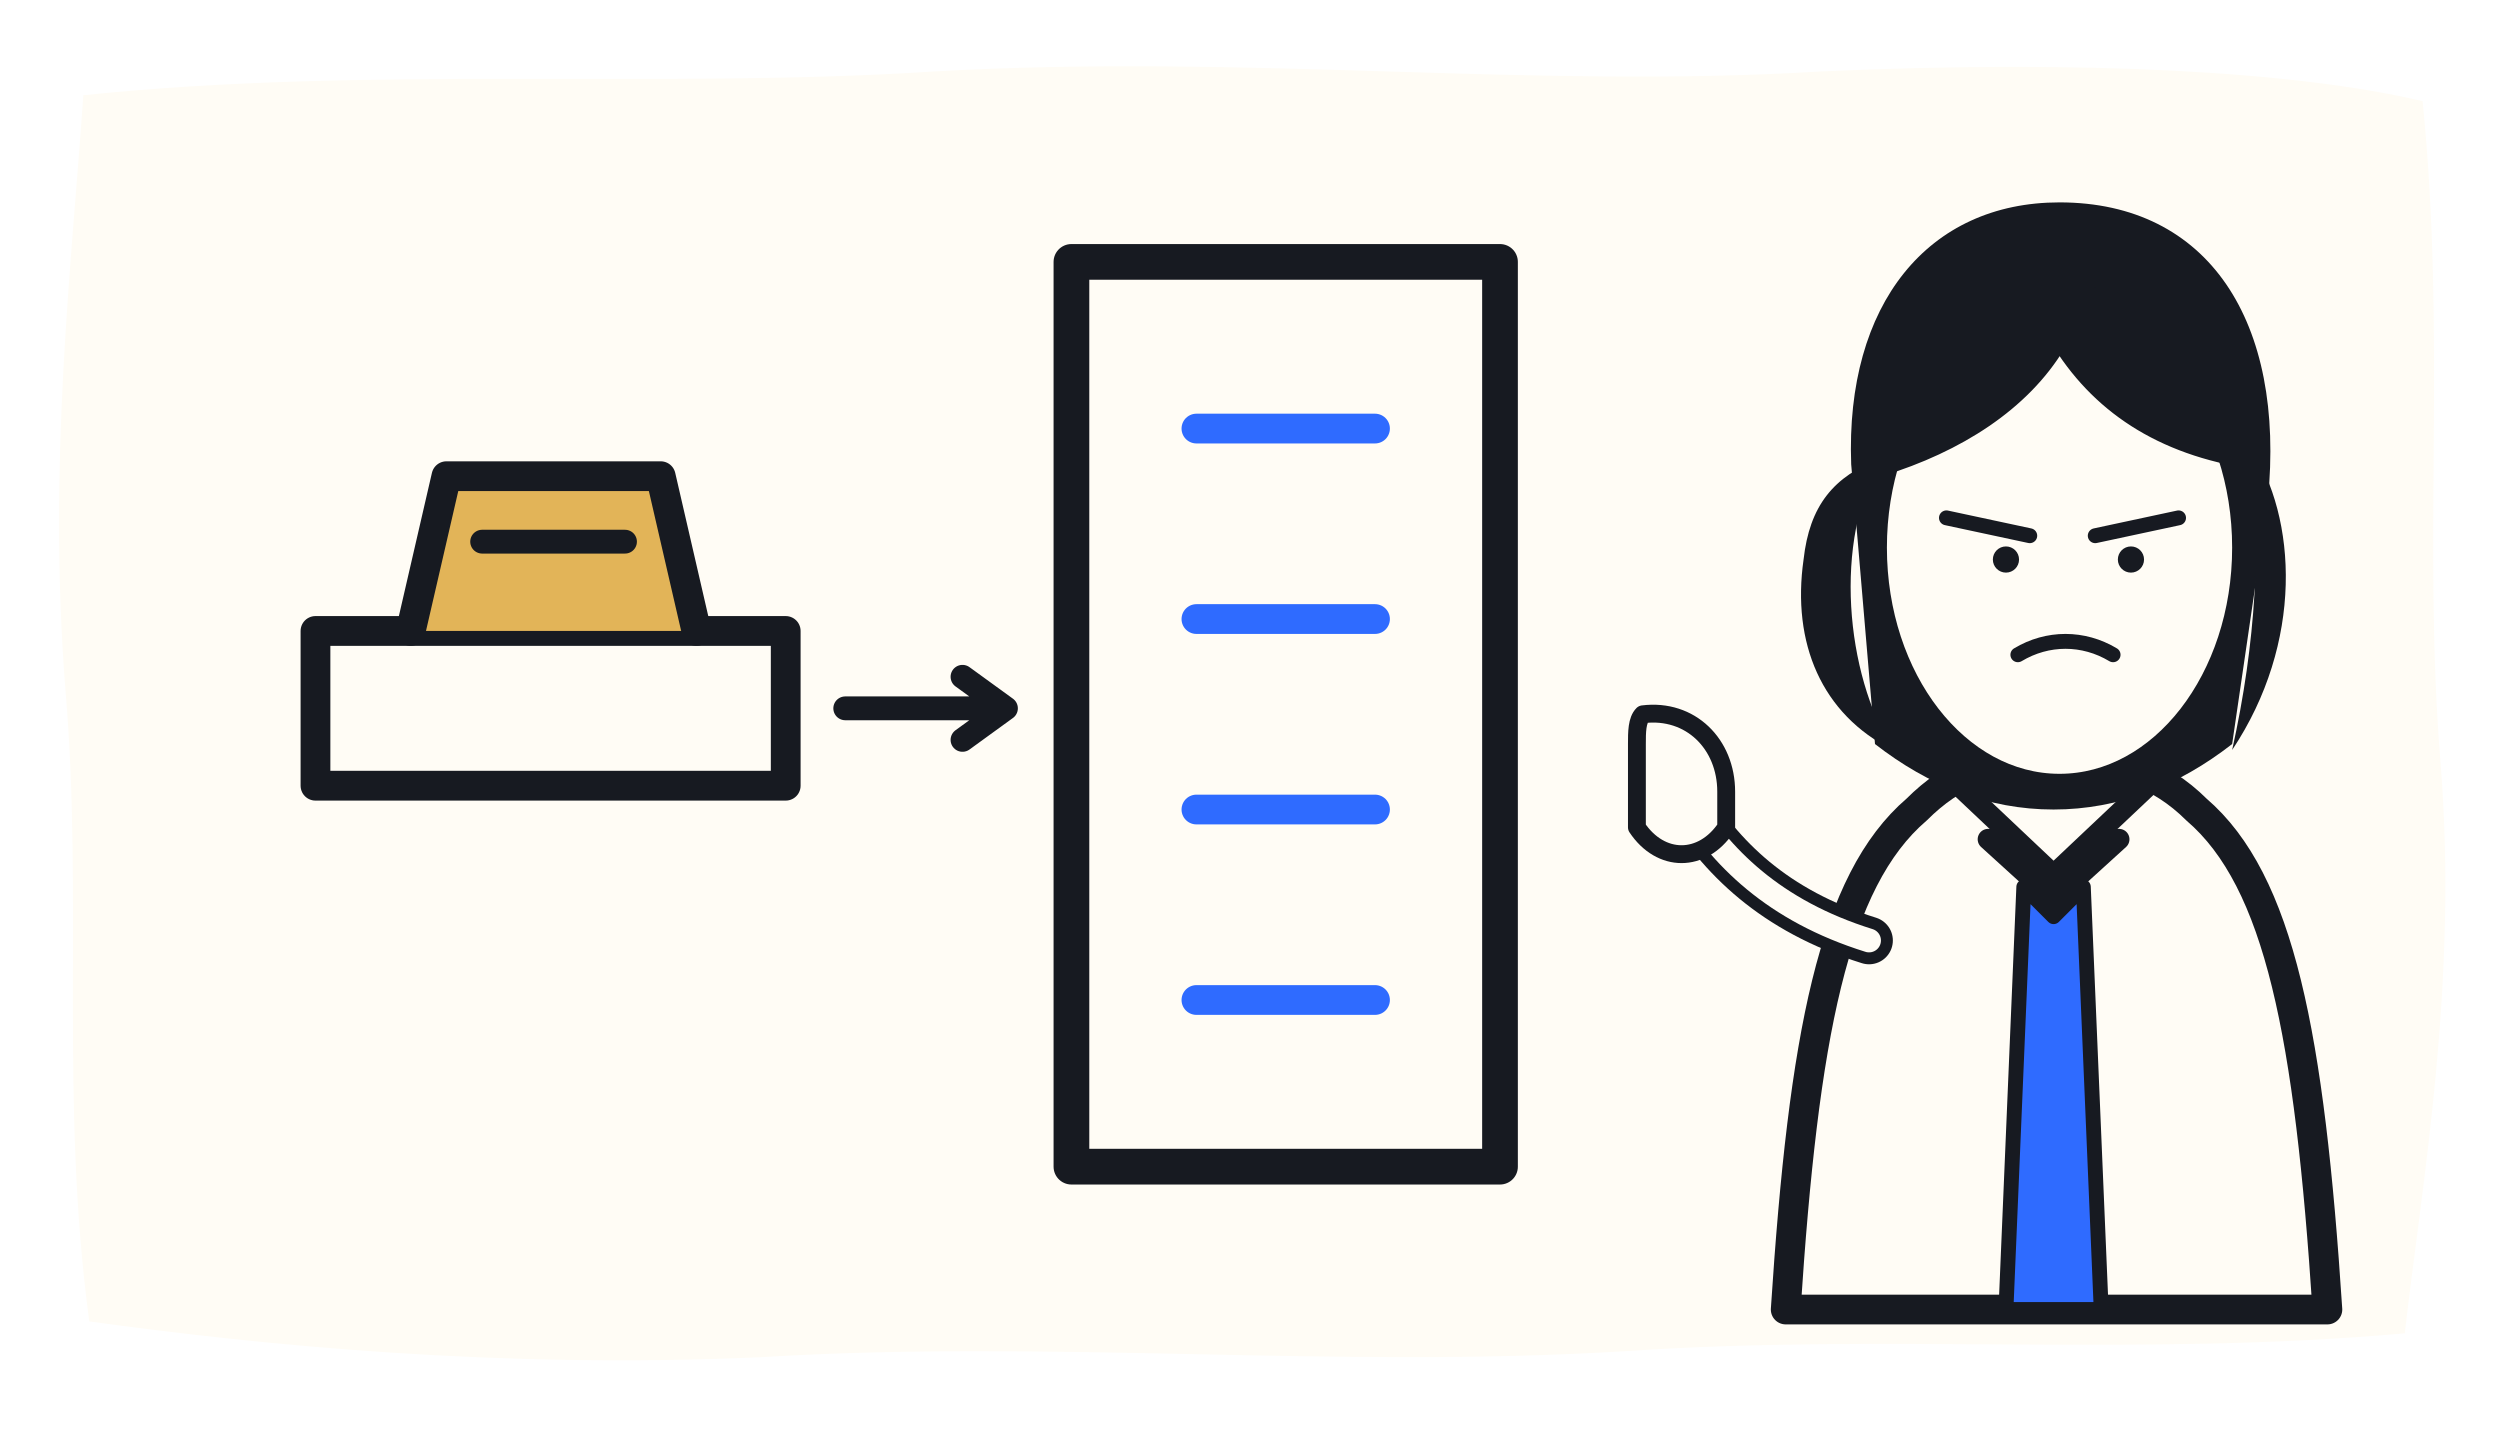
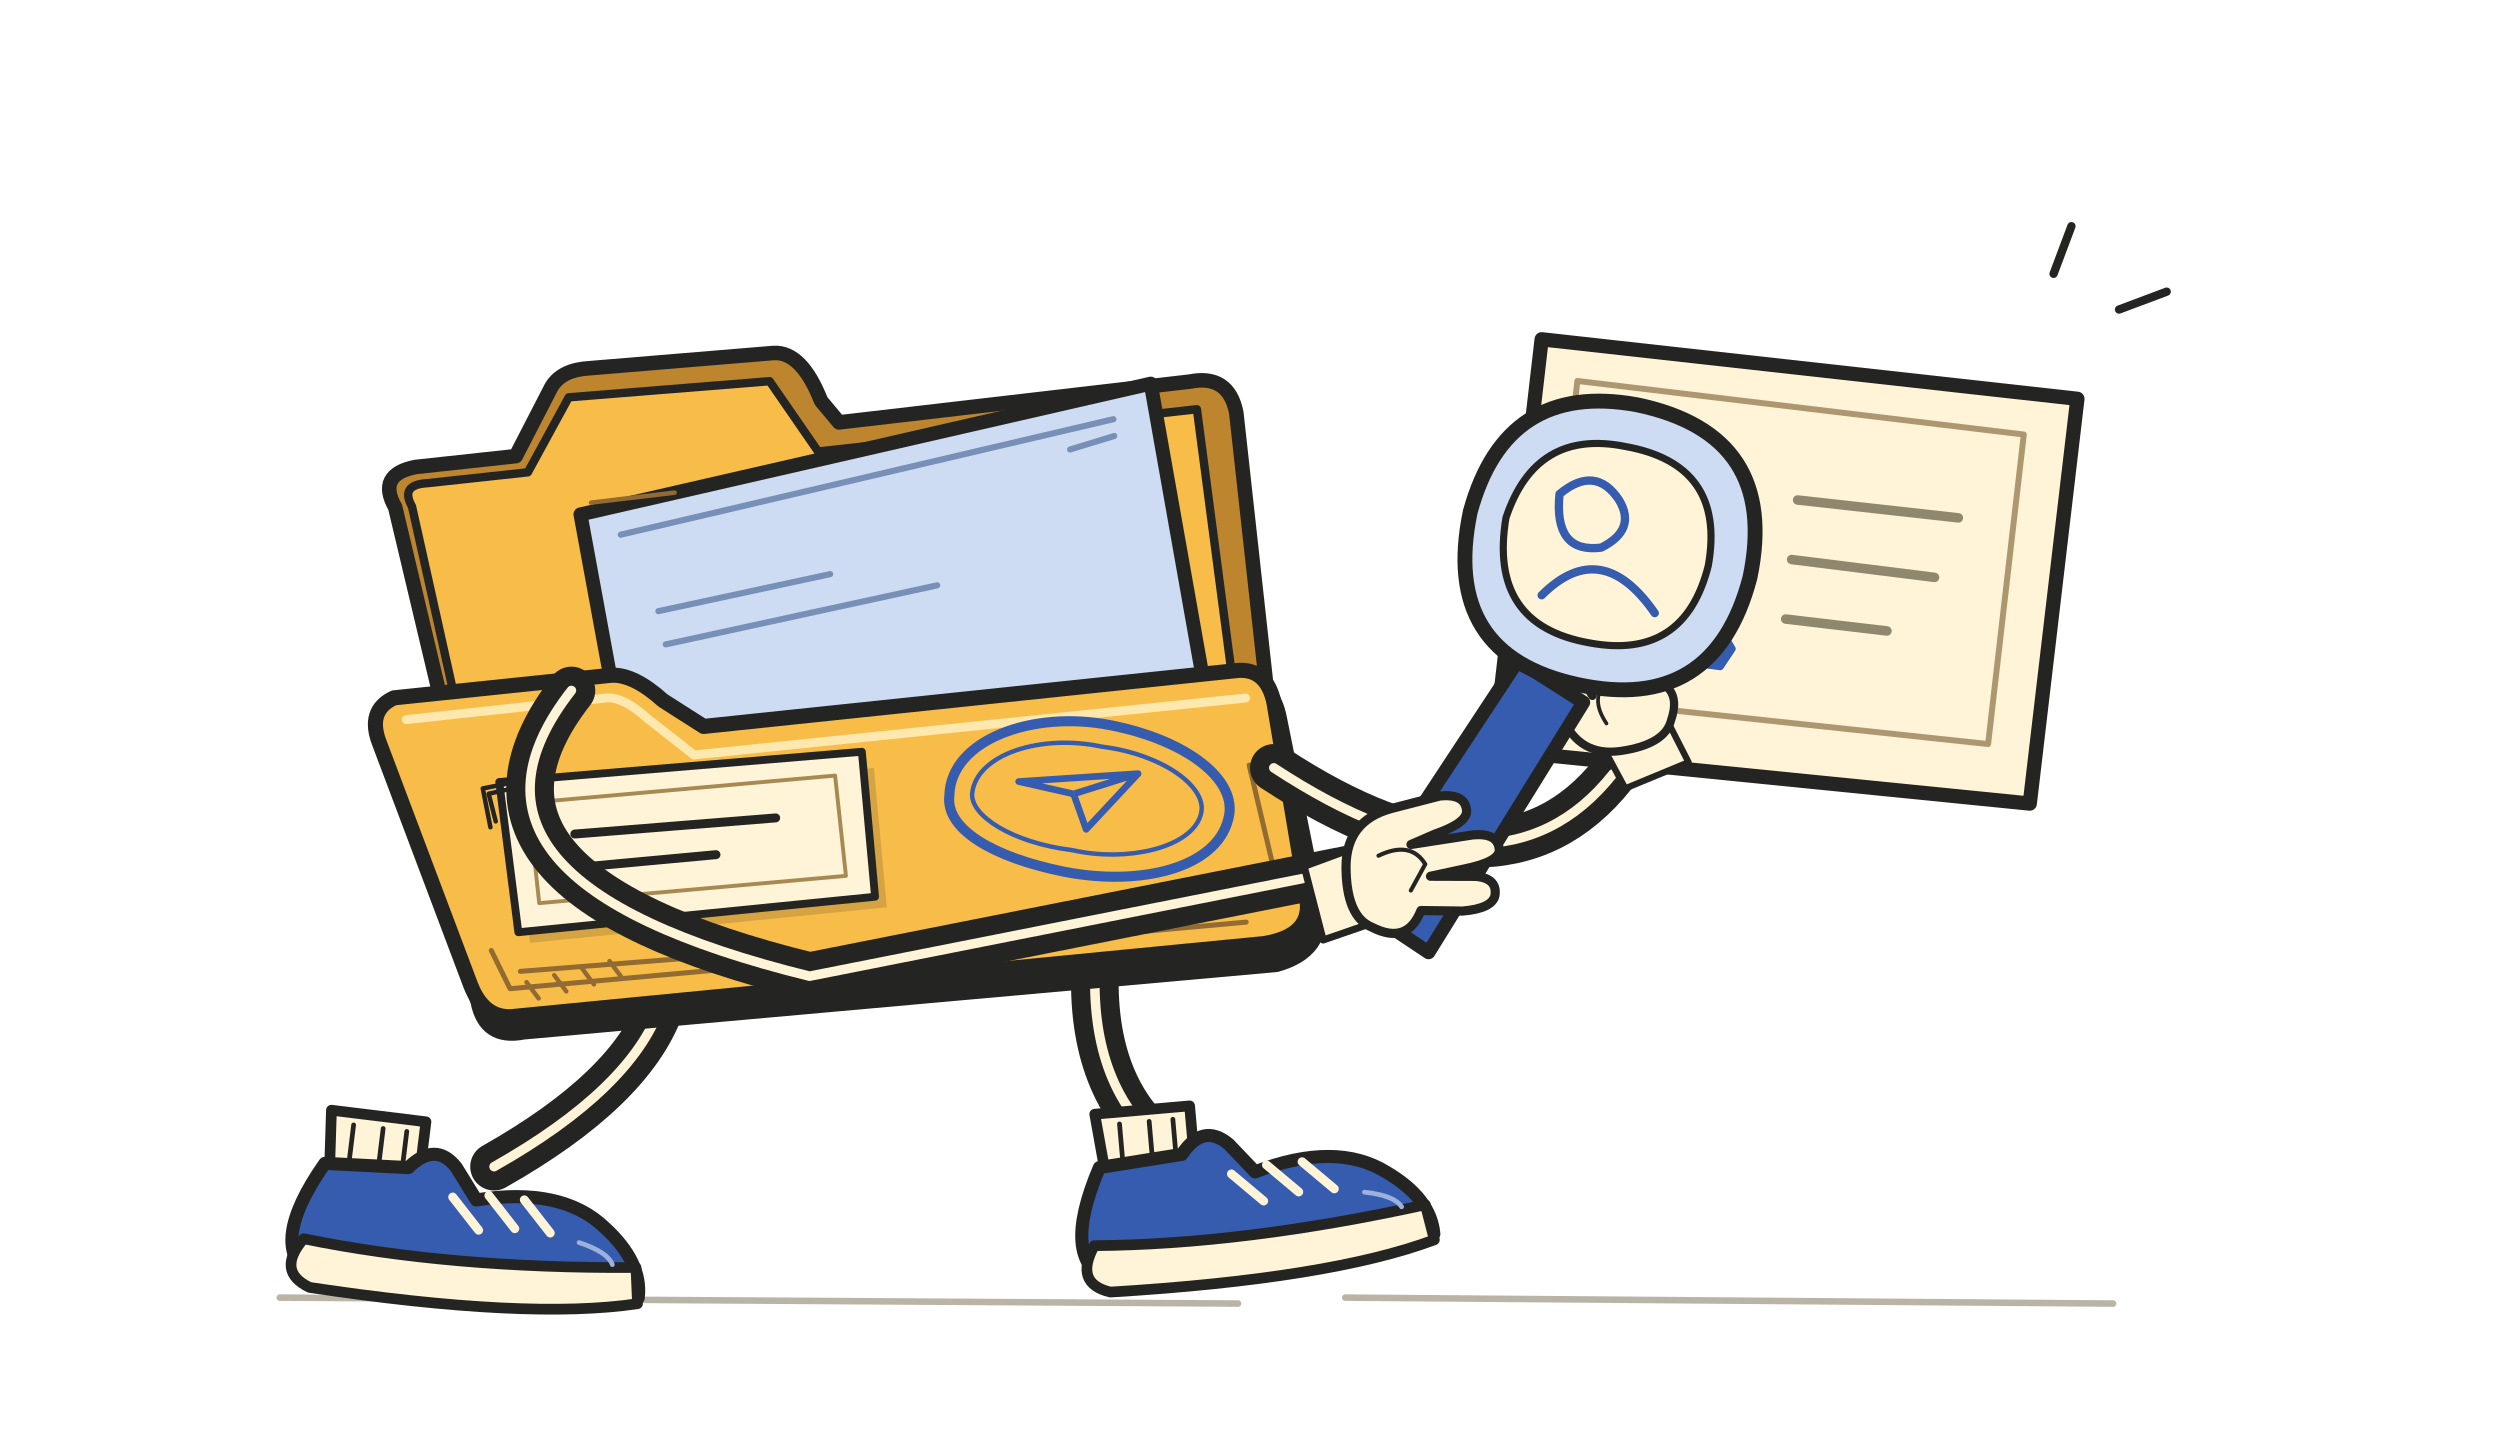
- <svg xmlns="http://www.w3.org/2000/svg" width="420" height="240" viewBox="0 0 420 240" fill="none" shape-rendering="geometricPrecision">
-   <path d="M14 16C62 11 111 15 157 12C210 9 257 15 306 12C350 10 386 12 407 17C411 57 407 91 410 128C413 165 407 198 404 224C359 228 317 224 273 227C224 230 177 225 128 228C84 230 44 226 15 222C10 185 14 151 11 116C8 78 12 45 14 16Z" fill="#FFFCF5" />
+ <svg xmlns="http://www.w3.org/2000/svg" width="420" height="240" viewBox="0 0 420 240" role="img" aria-labelledby="title desc">
  <g stroke-linecap="round" stroke-linejoin="round">
-     <path d="M53 106H132V132H53Z" fill="#FFFCF5" stroke="#171A21" stroke-width="5" />
-     <path d="M69 106L75 80H111L117 106" fill="#E2B458" stroke="#171A21" stroke-width="5" />
-     <path d="M81 91H105" stroke="#171A21" stroke-width="4" />
-     <path d="M142 119L169 119M161.7 124.3L169 119L161.7 113.7" fill="none" stroke="#171A21" stroke-width="4" />
-     <path d="M180 44H252V196H180M180 44V196" fill="none" stroke="#171A21" stroke-width="6" />
-     <path d="M201 72H231M201 104H231M201 136H231M201 168H231" stroke="#2F6BFF" stroke-width="5" />
-   </g>
-   <g aria-hidden="true" stroke-linecap="round" stroke-linejoin="round">
-     <path d="M300 220C303 174 308 148 322 136C328 130 335 127 345 127C355 127 363 130 369 136C383 148 388 174 391 220Z" fill="#FFFCF5" stroke="#171A21" stroke-width="5" />
-     <path d="M327 130L345 147L363 130M334 141L345 151L356 141" fill="none" stroke="#171A21" stroke-width="3.5" />
-     <path d="M340 149L345 154L350 149L353 220H337Z" fill="#2F6BFF" stroke="#171A21" stroke-width="2.5" />
-     <path d="M314 158C298 153 289 144 283 134" fill="none" stroke="#171A21" stroke-width="8" />
-     <path d="M314 158C298 153 289 144 283 134" fill="none" stroke="#FFFCF5" stroke-width="4" />
-     <path d="M276 120C284 119 290 125 290 133V139C286 145 279 145 275 139V125C275 123 275 121 276 120Z" fill="#FFFCF5" stroke="#171A21" stroke-width="3" />
-     <path d="M311 78C310 51 324 34 346 34C371 34 384 54 381 84L375 125C366 132 356 136 345 136C334 136 324 132 315 125Z" fill="#171A21" />
-     <ellipse cx="346" cy="92" rx="31" ry="40" fill="#FFFCF5" stroke="#171A21" stroke-width="4" />
-     <path d="M316 79C322 57 334 47 350 49C365 51 375 61 380 78C364 76 353 69 346 58C340 68 329 75 316 79Z" fill="#171A21" stroke="#171A21" stroke-width="2" />
-     <path d="M316 77C308 91 310 113 318 126C306 120 301 108 303 94C304 85 308 80 316 77ZM378 75C386 87 387 108 375 126C379 108 380 91 378 75Z" fill="#171A21" stroke="none" />
-     <g fill="none" stroke="#171A21" stroke-width="2.5">
-       <path d="M327 87l14 3M352 90l14-3" />
-       <circle cx="337" cy="94" r="2.2" fill="#171A21" stroke="none" />
-       <circle cx="358" cy="94" r="2.2" fill="#171A21" stroke="none" />
-       <path d="M339 110c5-3 11-3 16 0" />
+     <path d="M47 218l161 1m18-1 129 1" fill="none" stroke="#bab4a7" stroke-width="1.1" />
+     <path d="M111 169Q106 183 83 196M184 162Q183 183 196 193" fill="none" stroke="#242522" stroke-width="8" />
+     <path d="M111 169Q106 183 83 196M184 162Q183 183 196 193" fill="none" stroke="#fff4d7" stroke-width="1.6" />
+     <g transform="translate(37 187) rotate(7 30 14)">
+       <path d="M17 1 33 1 33 12 18 12Z" fill="#fff4d7" stroke="#242522" stroke-width="1.8" />
+       <path d="M21 3v6m5-6v6m4-6v6" fill="none" stroke="#242522" stroke-width="0.8" />
+       <path d="M17 10l14-1q4-5 8-1l4 5q14-4 22 2 7 5 7 11L17 29Q9 25 17 10Z" fill="#365caf" stroke="#242522" stroke-width="2.2" />
+       <path d="M15 23q25 2 56-2l1 6q-18 5-55 4-6-2-2-8Z" fill="#fff4d7" stroke="#242522" stroke-width="1.8" />
+       <path d="m39 13 5 5m1-6 5 5m1-5 5 5" fill="none" stroke="#fff4d7" stroke-width="1.5" />
+       <path d="M61 18q5 1 6 3" fill="none" stroke="#9cb1db" stroke-width="0.8" />
    </g>
+     <g transform="translate(168 185) rotate(-5 30 14)">
+       <path d="M17 1 33 1 33 12 18 12Z" fill="#fff4d7" stroke="#242522" stroke-width="1.8" />
+       <path d="M21 3v6m5-6v6m4-6v6" fill="none" stroke="#242522" stroke-width="0.8" />
+       <path d="M17 10l14-1q4-5 8-1l4 5q14-4 22 2 7 5 7 11L17 29Q9 25 17 10Z" fill="#365caf" stroke="#242522" stroke-width="2.2" />
+       <path d="M15 23q25 2 56-2l1 6q-18 5-55 4-6-2-2-8Z" fill="#fff4d7" stroke="#242522" stroke-width="1.8" />
+       <path d="m39 13 5 5m1-6 5 5m1-5 5 5" fill="none" stroke="#fff4d7" stroke-width="1.5" />
+       <path d="M61 18q5 1 6 3" fill="none" stroke="#9cb1db" stroke-width="0.8" />
+     </g>
+     <g transform="translate(62 55) rotate(-3 80 70) scale(.94)">
+       <path d="M7 28Q4 22 11 21L29 20 36 8Q38 5 43 5L76 4Q81 4 84 13L87 17 150 13Q157 12 158 19L163 106Q163 113 155 115L24 121Z" fill="#bd852e" stroke="#242522" stroke-width="2.6" />
+       <path d="M10 28Q8 24 13 24L31 23 39 10 75 9 83 22 151 18 158 107 25 117Z" fill="#f8bd48" stroke="#242522" stroke-width="1.5" />
+       <path d="M40 31 143 13 153 94 50 108Z" fill="#cddcf2" stroke="#242522" stroke-width="2.5" />
+       <path d="M47 35 136 19M128 24l8-2M53 49 84 44M54 55l49-8" fill="none" stroke="#7890b7" stroke-width="1.1" />
+       <path d="M10 68 15 84 13 93 23 114M155 66l-5 22 9 18" fill="#c58c31" stroke="#242522" stroke-width="1.5" />
+       <path d="M6 65 44 63Q48 63 52 67L59 73 157 68Q162 67 163 74L168 108Q169 116 160 118L25 123Q18 124 17 117L3 73Q1 67 6 65Z" fill="#242522" stroke="#242522" stroke-width="2.4" />
+       <path d="M5 62 44 60Q48 60 53 65L60 70 156 65Q161 65 162 71L166 106Q167 113 158 114L23 120Q18 120 16 114L2 70Q0 64 5 62Z" fill="#f8bd48" stroke="#242522" stroke-width="2.7" />
+       <path d="M7 66 43 64Q46 64 50 68L58 75 157 70" fill="none" stroke="#ffe8ad" stroke-width="1.6" />
+       <path d="M20 108l3 7 132-5M25 112l38-1m79-2 11-1M157 82l4 22" fill="none" stroke="#916b31" stroke-width="0.9" />
+       <path d="M25 81 90 79 91 104 27 107Z" fill="#d6a343" stroke="none" stroke-width="0" />
+       <path d="M23 78 88 76 89 102 25 105Z" fill="#fff4d7" stroke="#242522" stroke-width="1.4" />
+       <path d="M28 82l55-2 1 18-55 2Z" fill="none" stroke="#a68a52" stroke-width="0.7" />
+       <path d="M36 88l36-1M36 94l25-1" fill="none" stroke="#242522" stroke-width="1.6" />
+       <path d="M21 86l-1-7 7-1m-5 7-1-5 6-1" fill="none" stroke="#242522" stroke-width="0.8" />
+       <g transform="rotate(10 128 88)">
+         <path d="M103 89c-1-10 13-17 27-16 14 1 24 7 23 14-1 9-14 14-28 13-13-1-22-5-22-11Z" fill="none" stroke="#365caf" stroke-width="1.8" />
+         <path d="M107 88c0-7 11-12 22-11 11 0 20 5 19 10-1 6-12 10-22 9-11 0-19-4-19-8Z" fill="none" stroke="#365caf" stroke-width="0.8" />
+         <path d="m115 85 21-4-8 11-3-6-10-1m10 1 11-5" fill="none" stroke="#365caf" stroke-width="1.2" />
+       </g>
+       <path d="m26 114 2 3m3-4 2 3m3-4 2 3m3-4 2 3m-1-85 15-1" fill="none" stroke="#936a32" stroke-width="0.8" />
+     </g>
+     <path d="M214 129Q252 154 271 130" fill="none" stroke="#242522" stroke-width="8" />
+     <path d="M214 129Q252 154 271 130" fill="none" stroke="#fff4d7" stroke-width="1.6" />
+     <path d="M259 57 349 67 341 135 251 126Z" fill="#fff4d7" stroke="#242522" stroke-width="2.4" />
+     <path d="M265 64 340 73 334 125 259 117Z" fill="none" stroke="#ad9770" stroke-width="1" />
+     <path d="M273 82q9-6 13 3 2 8-6 10-10-1-7-13Zm-7 24q13-18 25 3l-2 3-23-3Z" fill="#365caf" stroke="#365caf" stroke-width="1.2" />
+     <path d="m302 84 27 3m-28 7 24 3m-25 7 17 2" fill="none" stroke="#8f886f" stroke-width="1.6" />
+     <g transform="translate(262 135) rotate(-103) scale(.63)">
+       <path d="M0 18 11 15 15 33 3 36Z" fill="#fff4d7" stroke="#242522" stroke-width="1.7" />
+       <path d="M10 19q1-11 12-13l12-2q6 0 6 4 0 3-8 5l-6 2 15-1q6 0 6 4 0 3-9 4l-8 1 11 1q5 1 4 5-1 3-8 3l-10-1q-4 8-12 3-6-3-5-15Z" fill="#fff4d7" stroke="#242522" stroke-width="2.2" />
+       <path d="M18 17q8-3 11 3l-4 6m5-3 8-1" fill="none" stroke="#242522" stroke-width="1" />
+     </g>
+     <path d="M96 116Q71 148 136 164l101-20" fill="none" stroke="#242522" stroke-width="8" />
+     <path d="M96 116Q71 148 136 164l101-20" fill="none" stroke="#fff4d7" stroke-width="1.6" />
+     <path d="M228 152 255 111 266 118 240 160Z" fill="#365caf" stroke="#242522" stroke-width="2.3" />
+     <path d="M247 86q6-22 28-18 24 5 19 29-6 23-29 18-23-5-18-29Z" fill="#cddcf2" stroke="#242522" stroke-width="2.5" />
+     <path d="M253 87q5-15 20-12 17 3 14 20-4 16-20 13-17-3-14-21Z" fill="#fff4d7" stroke="#242522" stroke-width="1.2" />
+     <path d="M262 83q6-5 10 1 3 5-3 8-8 1-7-9Zm-3 17q10-10 19 3" fill="none" stroke="#365caf" stroke-width="1.4" />
+     <g transform="translate(218 133) rotate(-5) scale(.7)">
+       <path d="M0 18 11 15 15 33 3 36Z" fill="#fff4d7" stroke="#242522" stroke-width="1.7" />
+       <path d="M10 19q1-11 12-13l12-2q6 0 6 4 0 3-8 5l-6 2 15-1q6 0 6 4 0 3-9 4l-8 1 11 1q5 1 4 5-1 3-8 3l-10-1q-4 8-12 3-6-3-5-15Z" fill="#fff4d7" stroke="#242522" stroke-width="2.2" />
+       <path d="M18 17q8-3 11 3l-4 6m5-3 8-1" fill="none" stroke="#242522" stroke-width="1" />
+     </g>
+     <path d="M345 46l3-8m8 14 8-3" fill="none" stroke="#242522" stroke-width="1.4" />
  </g>
</svg>
